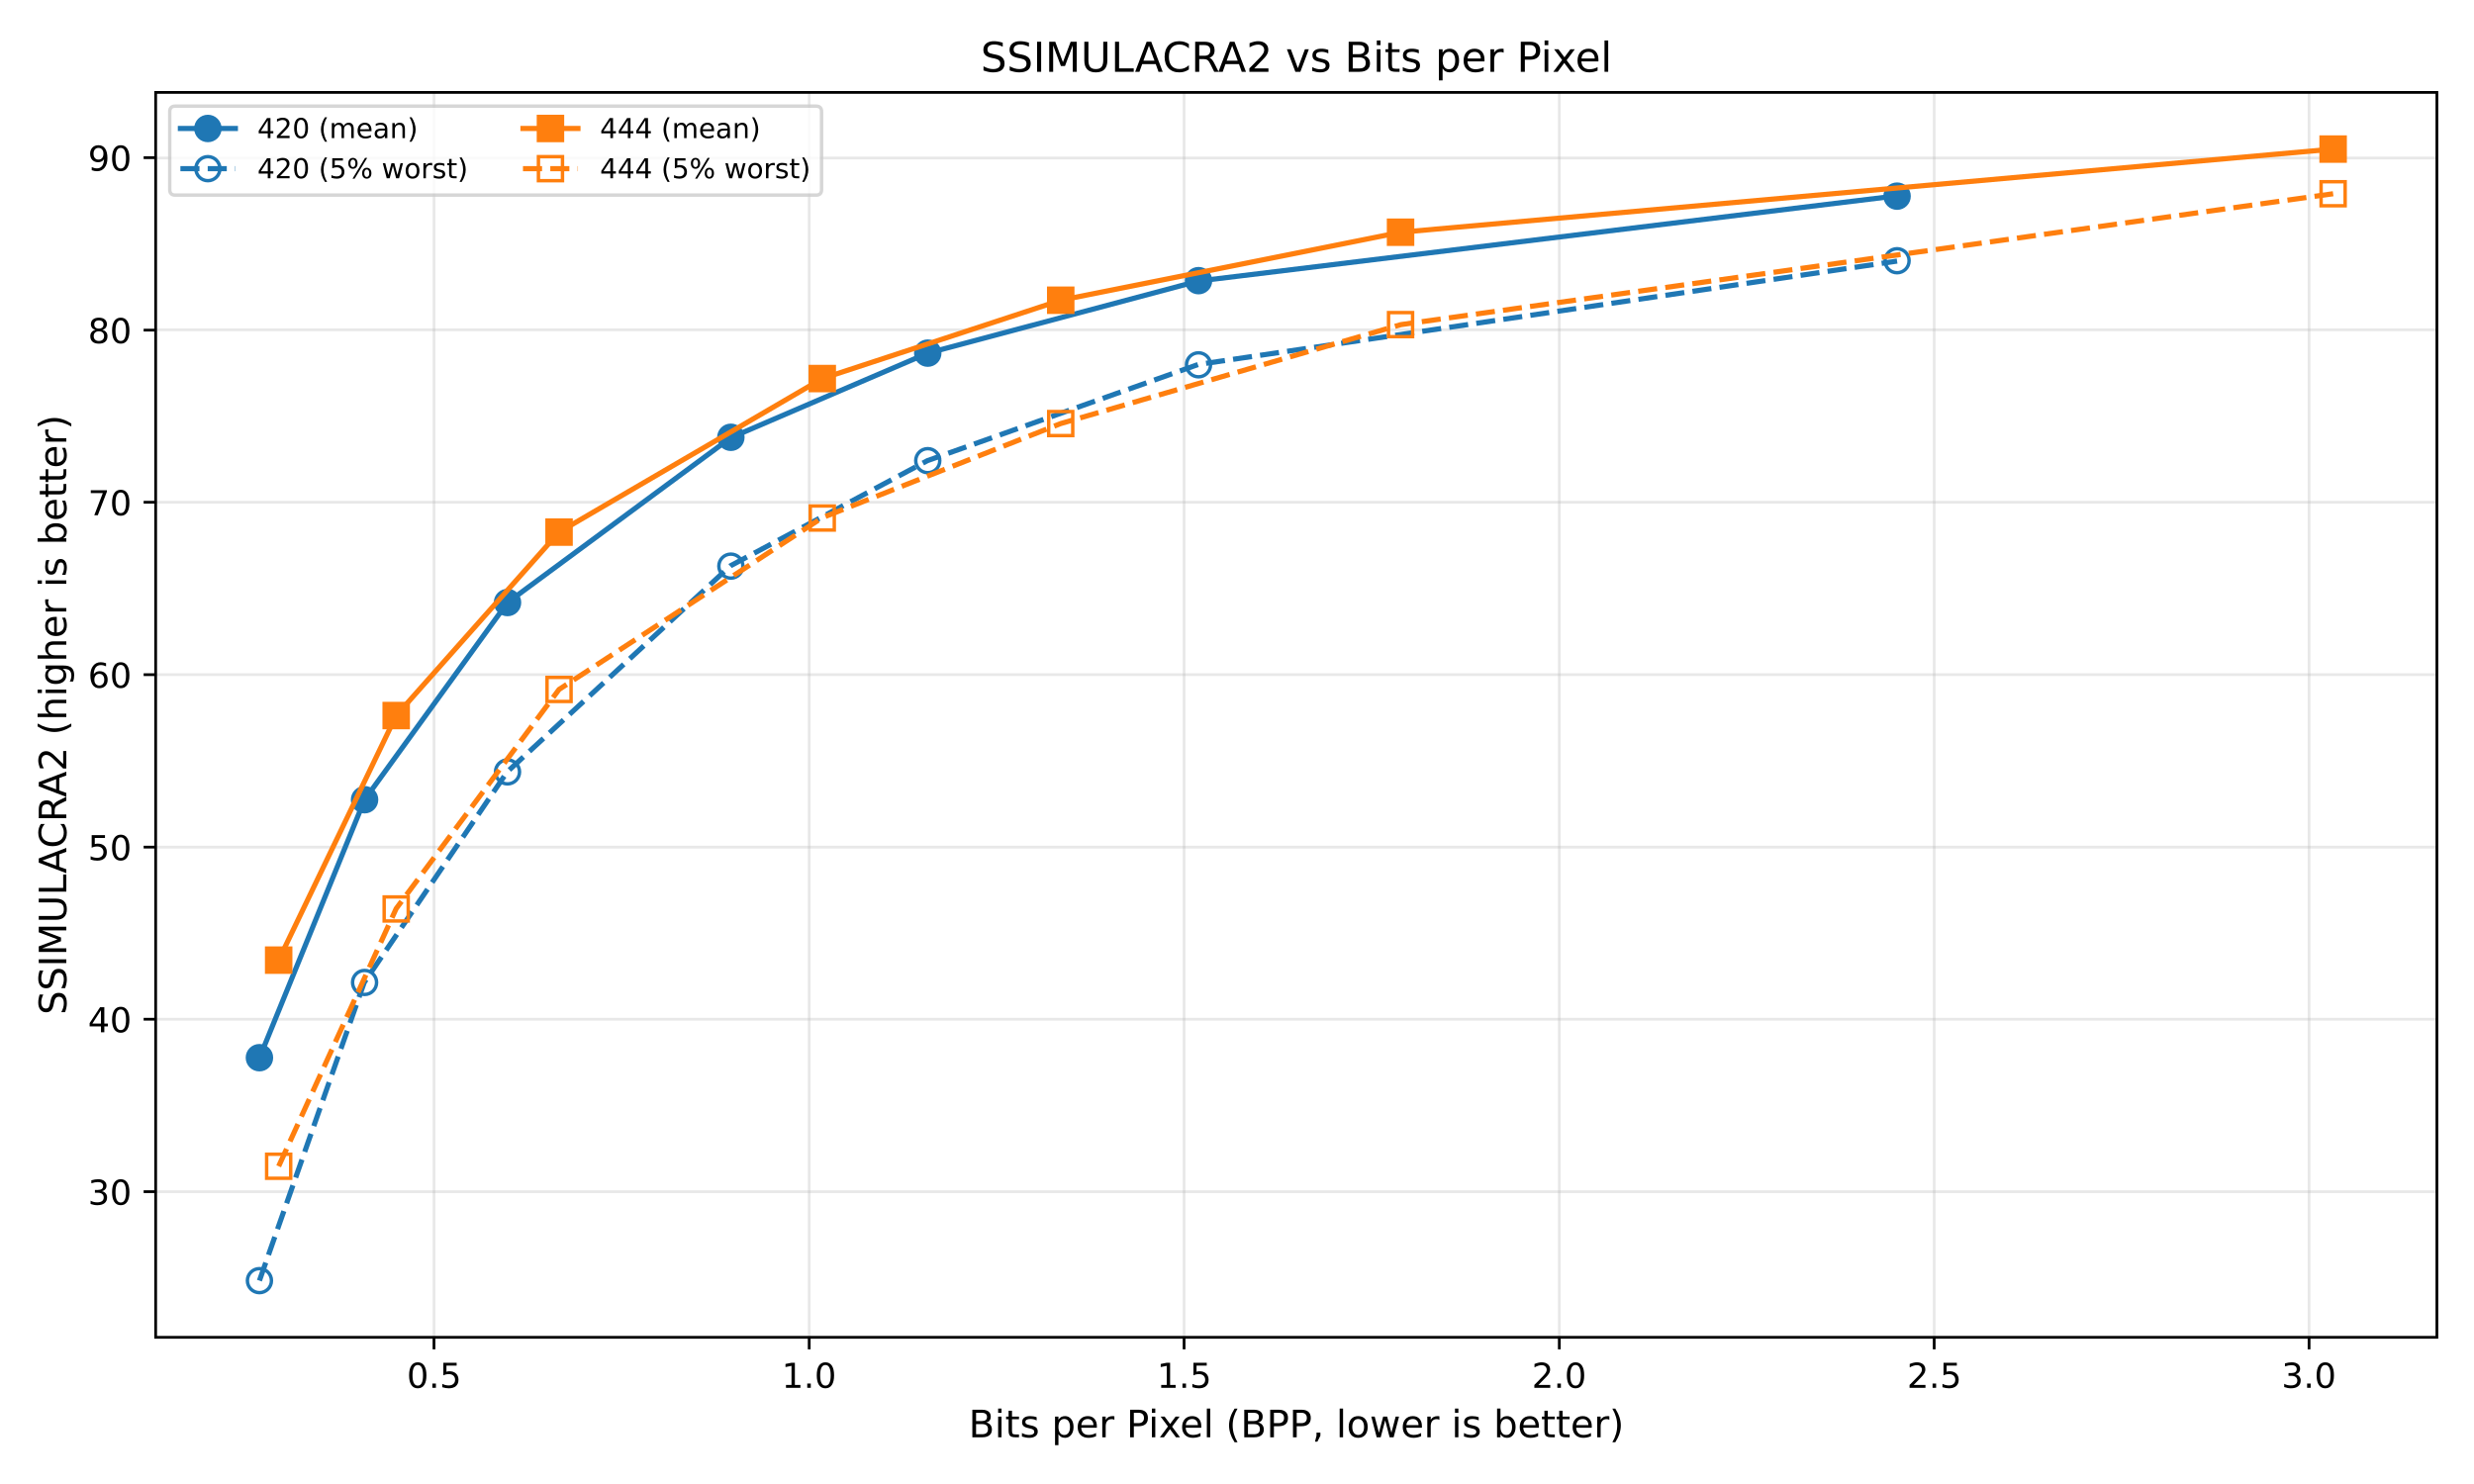
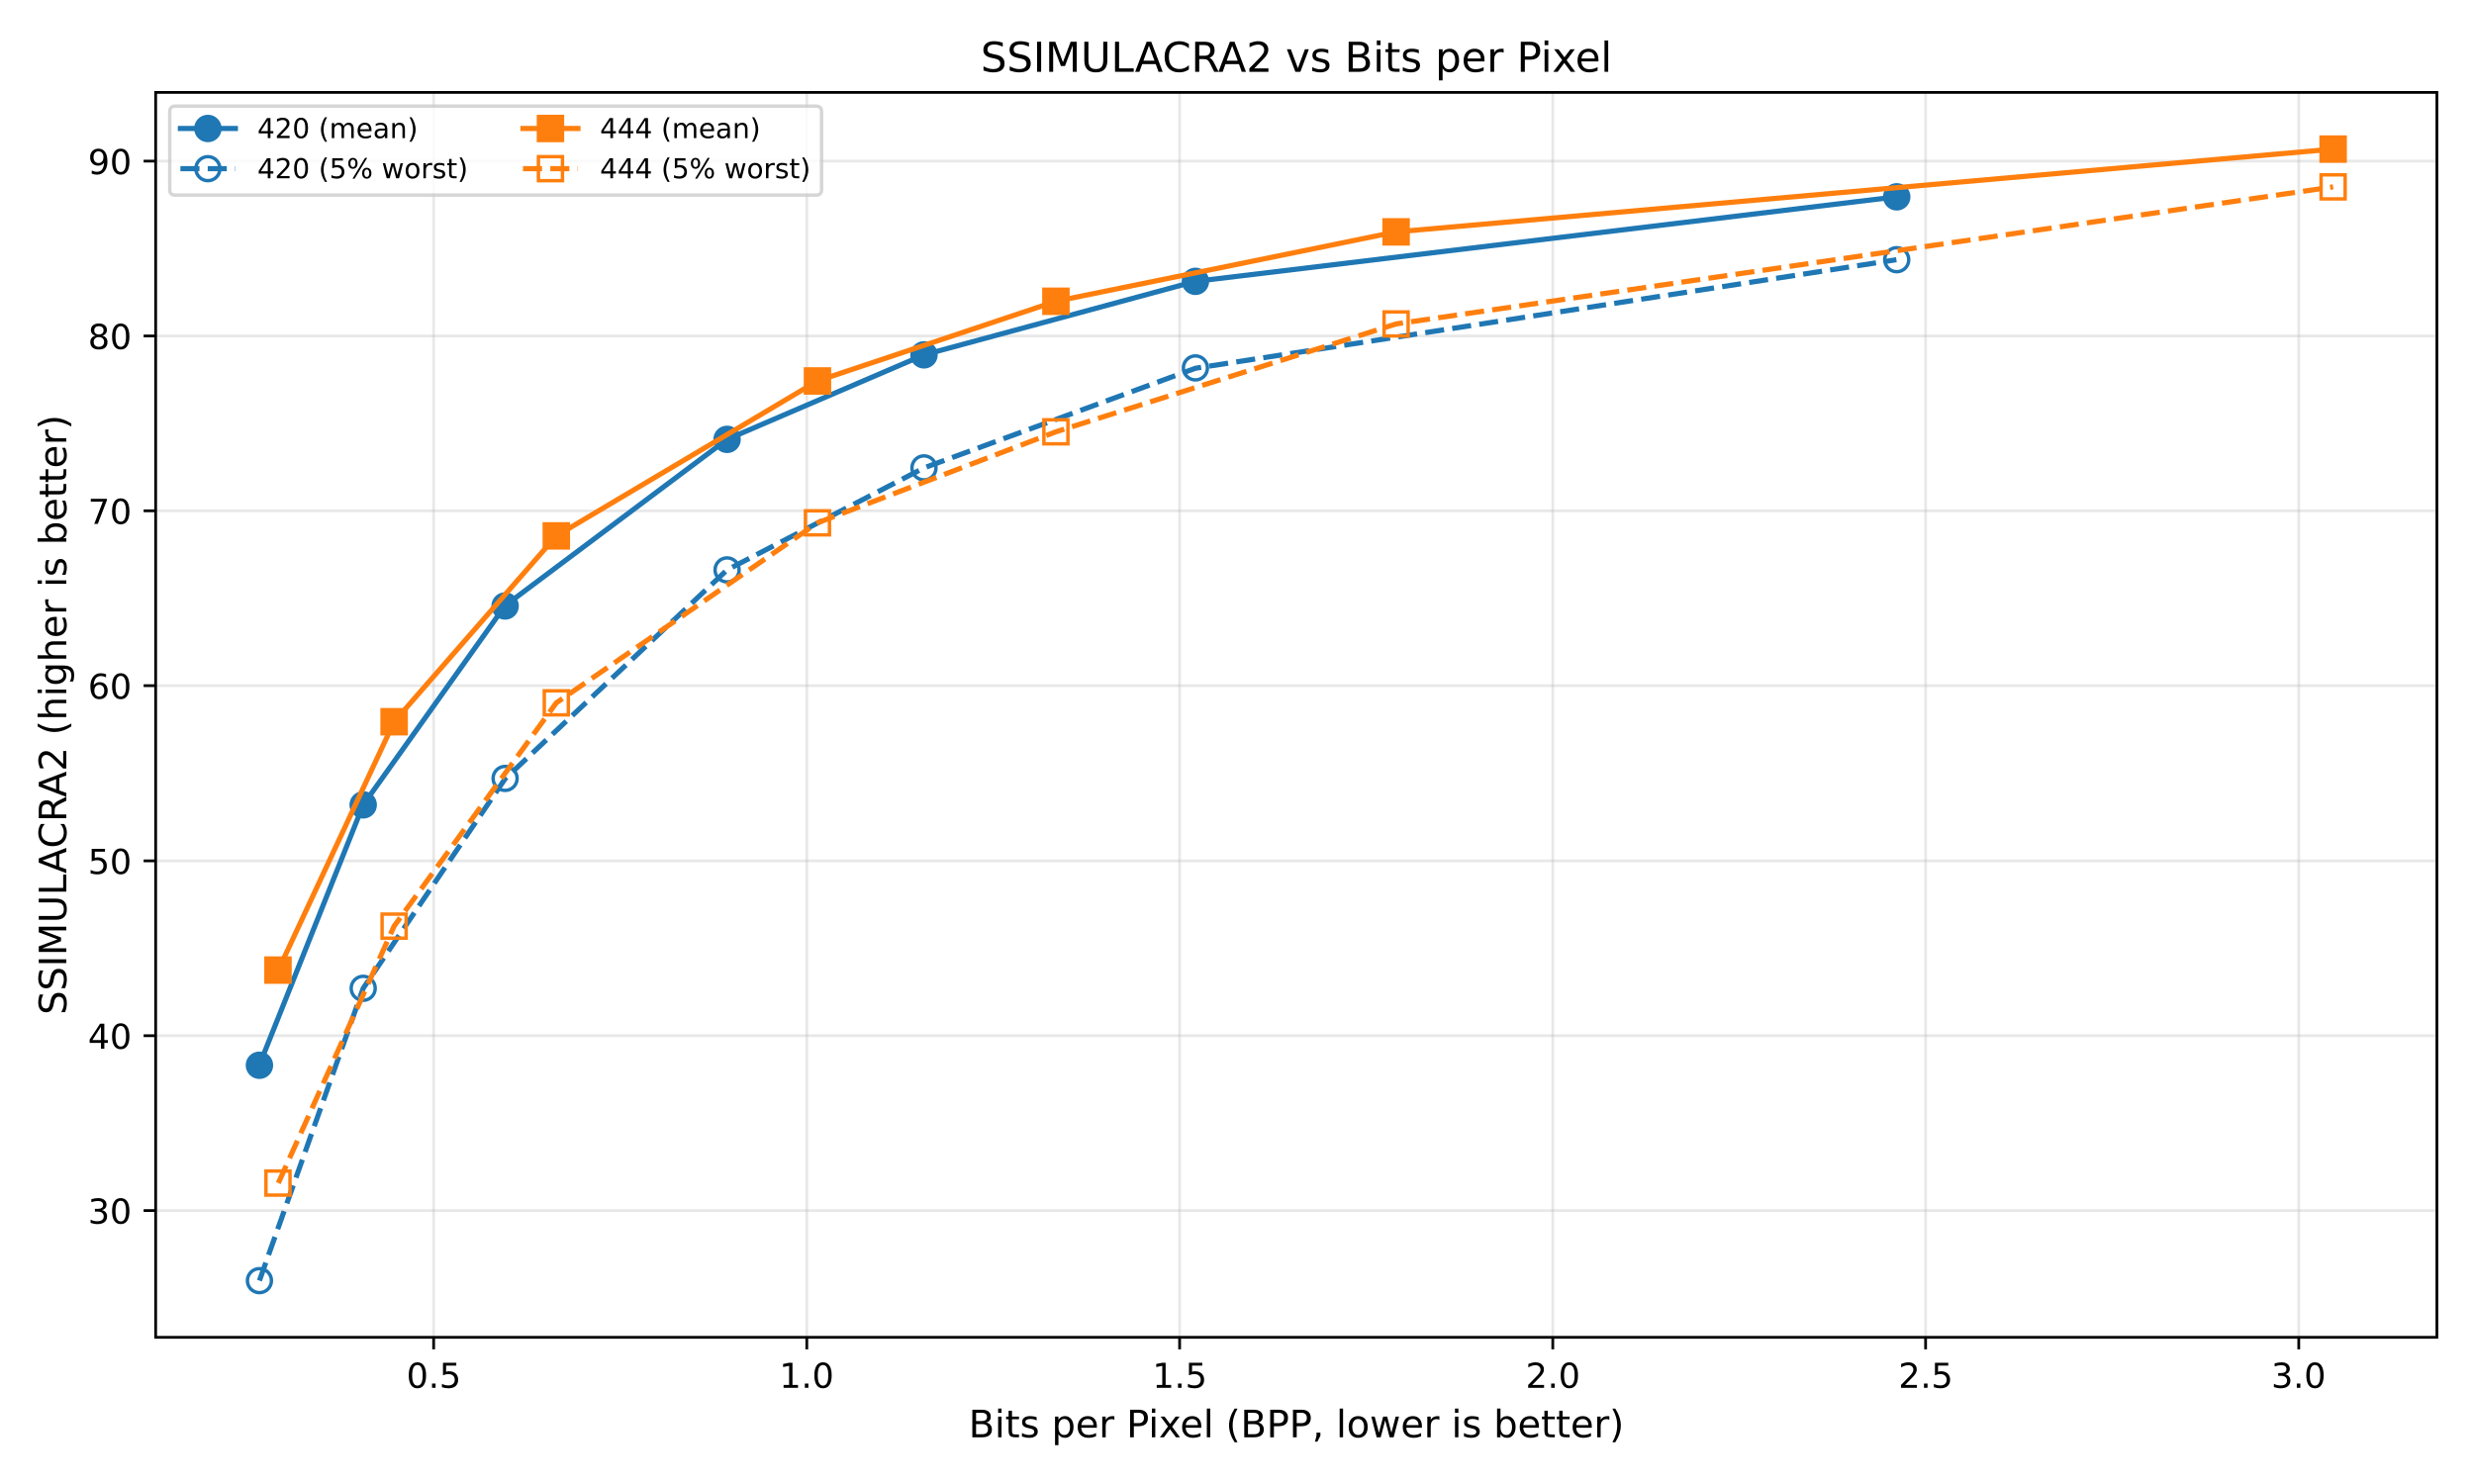
<svg xmlns="http://www.w3.org/2000/svg" xmlns:xlink="http://www.w3.org/1999/xlink" width="960" height="576" viewBox="0 0 720 432">
  <path d="M0 432h720V0H0z" style="fill:#fff" />
  <path d="M45.3 389.3h663.9V27h-664z" style="fill:#fff" />
-   <path d="M126.3 389.3V27" clip-path="url(#a)" style="fill:none;stroke:#b0b0b0;stroke-opacity:.3;stroke-width:.8;stroke-linecap:square" />
+   <path d="M126.2 389.3V27" clip-path="url(#a)" style="fill:none;stroke:#b0b0b0;stroke-opacity:.3;stroke-width:.8;stroke-linecap:square" />
  <defs>
    <path id="b" d="M0 0v3.5" style="stroke:#000;stroke-width:.8" />
  </defs>
-   <use xlink:href="#b" x="126.3" y="389.3" style="stroke:#000;stroke-width:.8" />
-   <g transform="matrix(.1 0 0 -.1 118.4 404)">
+   <use xlink:href="#b" x="126.2" y="389.3" style="stroke:#000;stroke-width:.8" />
+   <g transform="matrix(.1 0 0 -.1 118.3 404)">
    <defs>
      <path id="c" d="M2034 4250q-487 0-733-480-245-479-245-1442 0-959 245-1439 246-480 733-480 491 0 736 480 246 480 246 1439 0 963-246 1442-245 480-736 480m0 500q785 0 1199-621 414-620 414-1801 0-1178-414-1799Q2819-91 2034-91q-784 0-1198 620-414 621-414 1799 0 1181 414 1801 414 621 1198 621" transform="scale(.01563)" />
      <path id="d" d="M684 794h660V0H684z" transform="scale(.01563)" />
      <path id="e" d="M691 4666h2478v-532H1269V2991q137 47 274 70 138 23 276 23 781 0 1237-428 457-428 457-1159 0-753-469-1171Q2575-91 1722-91q-294 0-599 50Q819 9 494 109v635q281-153 581-228t634-75q541 0 856 284 316 284 316 772 0 487-316 771-315 285-856 285-253 0-505-56-251-56-513-175z" transform="scale(.01563)" />
    </defs>
    <use xlink:href="#c" />
    <use xlink:href="#d" transform="translate(63.6)" />
    <use xlink:href="#e" transform="translate(95.4)" />
  </g>
-   <path d="M235.5 389.3V27" clip-path="url(#a)" style="fill:none;stroke:#b0b0b0;stroke-opacity:.3;stroke-width:.8;stroke-linecap:square" />
-   <use xlink:href="#b" x="235.5" y="389.3" style="stroke:#000;stroke-width:.8" />
-   <g transform="matrix(.1 0 0 -.1 227.5 404)">
+   <path d="M234.8 389.3V27" clip-path="url(#a)" style="fill:none;stroke:#b0b0b0;stroke-opacity:.3;stroke-width:.8;stroke-linecap:square" />
+   <use xlink:href="#b" x="234.8" y="389.3" style="stroke:#000;stroke-width:.8" />
+   <g transform="matrix(.1 0 0 -.1 226.8 404)">
    <defs>
      <path id="f" d="M794 531h1031v3560L703 3866v575l1116 225h631V531h1031V0H794z" transform="scale(.01563)" />
    </defs>
    <use xlink:href="#f" />
    <use xlink:href="#d" transform="translate(63.6)" />
    <use xlink:href="#c" transform="translate(95.4)" />
  </g>
-   <path d="M344.6 389.3V27" clip-path="url(#a)" style="fill:none;stroke:#b0b0b0;stroke-opacity:.3;stroke-width:.8;stroke-linecap:square" />
-   <use xlink:href="#b" x="344.6" y="389.3" style="stroke:#000;stroke-width:.8" />
-   <g transform="matrix(.1 0 0 -.1 336.7 404)">
+   <path d="M343.3 389.3V27" clip-path="url(#a)" style="fill:none;stroke:#b0b0b0;stroke-opacity:.3;stroke-width:.8;stroke-linecap:square" />
+   <use xlink:href="#b" x="343.3" y="389.3" style="stroke:#000;stroke-width:.8" />
+   <g transform="matrix(.1 0 0 -.1 335.4 404)">
    <use xlink:href="#f" />
    <use xlink:href="#d" transform="translate(63.6)" />
    <use xlink:href="#e" transform="translate(95.4)" />
  </g>
-   <path d="M453.8 389.3V27" clip-path="url(#a)" style="fill:none;stroke:#b0b0b0;stroke-opacity:.3;stroke-width:.8;stroke-linecap:square" />
-   <use xlink:href="#b" x="453.8" y="389.3" style="stroke:#000;stroke-width:.8" />
-   <g transform="matrix(.1 0 0 -.1 445.8 404)">
+   <path d="M451.9 389.3V27" clip-path="url(#a)" style="fill:none;stroke:#b0b0b0;stroke-opacity:.3;stroke-width:.8;stroke-linecap:square" />
+   <use xlink:href="#b" x="451.9" y="389.3" style="stroke:#000;stroke-width:.8" />
+   <g transform="matrix(.1 0 0 -.1 444 404)">
    <defs>
      <path id="g" d="M1228 531h2203V0H469v531q359 372 979 998 621 627 780 809 303 340 423 576 121 236 121 464 0 372-261 606-261 235-680 235-297 0-627-103-329-103-704-313v638q381 153 712 231 332 78 607 78 725 0 1156-363 431-362 431-968 0-288-108-546-107-257-392-607-78-91-497-524-418-433-1181-1211" transform="scale(.01563)" />
    </defs>
    <use xlink:href="#g" />
    <use xlink:href="#d" transform="translate(63.6)" />
    <use xlink:href="#c" transform="translate(95.4)" />
  </g>
-   <path d="M562.9 389.3V27" clip-path="url(#a)" style="fill:none;stroke:#b0b0b0;stroke-opacity:.3;stroke-width:.8;stroke-linecap:square" />
-   <use xlink:href="#b" x="562.9" y="389.3" style="stroke:#000;stroke-width:.8" />
-   <g transform="matrix(.1 0 0 -.1 555 404)">
+   <path d="M560.4 389.3V27" clip-path="url(#a)" style="fill:none;stroke:#b0b0b0;stroke-opacity:.3;stroke-width:.8;stroke-linecap:square" />
+   <use xlink:href="#b" x="560.4" y="389.3" style="stroke:#000;stroke-width:.8" />
+   <g transform="matrix(.1 0 0 -.1 552.5 404)">
    <use xlink:href="#g" />
    <use xlink:href="#d" transform="translate(63.6)" />
    <use xlink:href="#e" transform="translate(95.4)" />
  </g>
-   <path d="M672 389.3V27" clip-path="url(#a)" style="fill:none;stroke:#b0b0b0;stroke-opacity:.3;stroke-width:.8;stroke-linecap:square" />
-   <use xlink:href="#b" x="672" y="389.3" style="stroke:#000;stroke-width:.8" />
-   <g transform="matrix(.1 0 0 -.1 664 404)">
+   <path d="M669 389.3V27" clip-path="url(#a)" style="fill:none;stroke:#b0b0b0;stroke-opacity:.3;stroke-width:.8;stroke-linecap:square" />
+   <use xlink:href="#b" x="669" y="389.3" style="stroke:#000;stroke-width:.8" />
+   <g transform="matrix(.1 0 0 -.1 661 404)">
    <defs>
      <path id="h" d="M2597 2516q453-97 707-404 255-306 255-756 0-690-475-1069Q2609-91 1734-91q-293 0-604 58T488 141v609q262-153 574-231 313-78 654-78 593 0 904 234t311 681q0 413-289 645-289 233-804 233h-544v519h569q465 0 712 186t247 536q0 359-255 551-254 193-729 193-260 0-557-57-297-56-653-174v562q360 100 674 150t592 50q719 0 1137-327 419-326 419-882 0-388-222-655t-631-370" transform="scale(.01563)" />
    </defs>
    <use xlink:href="#h" />
    <use xlink:href="#d" transform="translate(63.6)" />
    <use xlink:href="#c" transform="translate(95.4)" />
  </g>
  <g transform="matrix(.11 0 0 -.11 281.9 418.4)">
    <defs>
      <path id="i" d="M1259 2228V519h1013q509 0 754 211 246 211 246 645 0 438-246 645-245 208-754 208zm0 1919V2741h935q462 0 688 173 227 174 227 530 0 353-227 528-226 175-688 175zm-631 519h1613q722 0 1112-300 391-300 391-853 0-429-200-682t-588-315q466-100 724-418 258-317 258-792 0-625-425-966Q3088 0 2303 0H628z" transform="scale(.01563)" />
      <path id="j" d="M603 3500h575V0H603zm0 1363h575v-729H603z" transform="scale(.01563)" />
      <path id="k" d="M1172 4494v-994h1184v-447H1172V1153q0-428 117-550t477-122h590V0h-590q-666 0-919 248-253 249-253 905v1900H172v447h422v994z" transform="scale(.01563)" />
      <path id="l" d="M2834 3397v-544q-243 125-506 187-262 63-544 63-428 0-642-131t-214-394q0-200 153-314t616-217l197-44q612-131 870-370t258-667q0-488-386-773Q2250-91 1575-91q-281 0-586 55T347 128v594q319-166 628-249 309-82 613-82 406 0 624 139 219 139 219 392 0 234-158 359-157 125-692 241l-200 47q-534 112-772 345-237 233-237 639 0 494 350 762 350 269 994 269 318 0 599-47 282-46 519-140" transform="scale(.01563)" />
      <path id="m" d="M1159 525v-1856H581v4831h578v-531q182 312 458 463 277 152 661 152 638 0 1036-506 399-506 399-1331T3314 415Q2916-91 2278-91q-384 0-661 152-276 152-458 464m1957 1222q0 634-261 995t-717 361q-457 0-718-361t-261-995 261-995 718-361q456 0 717 361t261 995" transform="scale(.01563)" />
      <path id="n" d="M3597 1894v-281H953q38-594 358-905t892-311q331 0 642 81t618 244V178Q3153 47 2828-22t-659-69q-838 0-1327 487-489 488-489 1320 0 859 464 1363 464 505 1252 505 706 0 1117-455 411-454 411-1235m-575 169q-6 471-264 752-258 282-683 282-481 0-770-272t-333-766z" transform="scale(.01563)" />
      <path id="o" d="M2631 2963q-97 56-211 82-114 27-251 27-488 0-749-317t-261-911V0H581v3500h578v-544q182 319 472 473 291 155 707 155 59 0 131-8 72-7 159-23z" transform="scale(.01563)" />
      <path id="p" d="M1259 4147V2394h794q441 0 681 228 241 228 241 650 0 419-241 647-240 228-681 228zm-631 519h1425q785 0 1186-355 402-355 402-1039 0-691-402-1044-401-353-1186-353h-794V0H628z" transform="scale(.01563)" />
      <path id="q" d="M3513 3500 2247 1797 3578 0h-678L1881 1375 863 0H184l1360 1831L300 3500h678l928-1247 928 1247z" transform="scale(.01563)" />
      <path id="r" d="M603 4863h575V0H603z" transform="scale(.01563)" />
      <path id="s" d="M1984 4856q-418-718-622-1422-203-703-203-1425 0-721 205-1429t620-1424h-500Q1016-109 783 600T550 2009q0 697 231 1403 232 707 703 1444z" transform="scale(.01563)" />
      <path id="t" d="M750 794h659V256L897-744H494L750 256z" transform="scale(.01563)" />
      <path id="u" d="M1959 3097q-462 0-731-361t-269-989 267-989q268-361 733-361 460 0 728 362 269 363 269 988 0 622-269 986-268 364-728 364m0 487q750 0 1178-488 429-487 429-1349 0-859-429-1349Q2709-91 1959-91q-753 0-1180 489-426 490-426 1349 0 862 426 1349 427 488 1180 488" transform="scale(.01563)" />
      <path id="v" d="M269 3500h575l719-2731 715 2731h678l719-2731 716 2731h575L4050 0h-678l-753 2869L1863 0h-679z" transform="scale(.01563)" />
      <path id="w" d="M3116 1747q0 634-261 995t-717 361q-457 0-718-361t-261-995 261-995 718-361q456 0 717 361t261 995M1159 2969q182 312 458 463 277 152 661 152 638 0 1036-506 399-506 399-1331T3314 415Q2916-91 2278-91q-384 0-661 152-276 152-458 464V0H581v4863h578z" transform="scale(.01563)" />
      <path id="x" d="M513 4856h500q468-737 701-1444 233-706 233-1403 0-700-233-1409T1013-844H513q415 716 620 1424t205 1429q0 722-205 1425-205 704-620 1422" transform="scale(.01563)" />
    </defs>
    <use xlink:href="#i" />
    <use xlink:href="#j" transform="translate(68.6)" />
    <use xlink:href="#k" transform="translate(96.4)" />
    <use xlink:href="#l" transform="translate(135.6)" />
    <use xlink:href="#m" transform="translate(219.5)" />
    <use xlink:href="#n" transform="translate(283)" />
    <use xlink:href="#o" transform="translate(344.5)" />
    <use xlink:href="#p" transform="translate(417.4)" />
    <use xlink:href="#j" transform="translate(475.4)" />
    <use xlink:href="#q" transform="translate(503.2)" />
    <use xlink:href="#n" transform="translate(559.3)" />
    <use xlink:href="#r" transform="translate(620.8)" />
    <use xlink:href="#s" transform="translate(680.4)" />
    <use xlink:href="#i" transform="translate(719.4)" />
    <use xlink:href="#p" transform="translate(788)" />
    <use xlink:href="#p" transform="translate(848.3)" />
    <use xlink:href="#t" transform="translate(908.6)" />
    <use xlink:href="#r" transform="translate(972.2)" />
    <use xlink:href="#u" transform="translate(1000)" />
    <use xlink:href="#v" transform="translate(1061.1)" />
    <use xlink:href="#n" transform="translate(1143)" />
    <use xlink:href="#o" transform="translate(1204.4)" />
    <use xlink:href="#j" transform="translate(1277.3)" />
    <use xlink:href="#l" transform="translate(1305.1)" />
    <use xlink:href="#w" transform="translate(1389)" />
    <use xlink:href="#n" transform="translate(1452.5)" />
    <use xlink:href="#k" transform="translate(1514)" />
    <use xlink:href="#k" transform="translate(1553.2)" />
    <use xlink:href="#n" transform="translate(1592.4)" />
    <use xlink:href="#o" transform="translate(1654)" />
    <use xlink:href="#x" transform="translate(1695)" />
  </g>
-   <path d="M45.3 346.9h663.9" clip-path="url(#a)" style="fill:none;stroke:#b0b0b0;stroke-opacity:.3;stroke-width:.8;stroke-linecap:square" />
+   <path d="M45.3 352.4h663.9" clip-path="url(#a)" style="fill:none;stroke:#b0b0b0;stroke-opacity:.3;stroke-width:.8;stroke-linecap:square" />
  <defs>
    <path id="y" d="M0 0h-3.5" style="stroke:#000;stroke-width:.8" />
  </defs>
-   <use xlink:href="#y" x="45.3" y="346.9" style="stroke:#000;stroke-width:.8" />
-   <g transform="matrix(.1 0 0 -.1 25.6 350.7)">
+   <use xlink:href="#y" x="45.3" y="352.4" style="stroke:#000;stroke-width:.8" />
+   <g transform="matrix(.1 0 0 -.1 25.6 356.2)">
    <use xlink:href="#h" />
    <use xlink:href="#c" transform="translate(63.6)" />
  </g>
-   <path d="M45.3 296.7h663.9" clip-path="url(#a)" style="fill:none;stroke:#b0b0b0;stroke-opacity:.3;stroke-width:.8;stroke-linecap:square" />
-   <use xlink:href="#y" x="45.3" y="296.7" style="stroke:#000;stroke-width:.8" />
-   <g transform="matrix(.1 0 0 -.1 25.6 300.5)">
+   <path d="M45.3 301.5h663.9" clip-path="url(#a)" style="fill:none;stroke:#b0b0b0;stroke-opacity:.3;stroke-width:.8;stroke-linecap:square" />
+   <use xlink:href="#y" x="45.3" y="301.5" style="stroke:#000;stroke-width:.8" />
+   <g transform="matrix(.1 0 0 -.1 25.6 305.3)">
    <defs>
      <path id="z" d="M2419 4116 825 1625h1594zm-166 550h794V1625h666v-525h-666V0h-628v1100H313v609z" transform="scale(.01563)" />
    </defs>
    <use xlink:href="#z" />
    <use xlink:href="#c" transform="translate(63.6)" />
  </g>
-   <path d="M45.3 246.6h663.9" clip-path="url(#a)" style="fill:none;stroke:#b0b0b0;stroke-opacity:.3;stroke-width:.8;stroke-linecap:square" />
-   <use xlink:href="#y" x="45.3" y="246.6" style="stroke:#000;stroke-width:.8" />
-   <g transform="matrix(.1 0 0 -.1 25.6 250.4)">
+   <path d="M45.3 250.6h663.9" clip-path="url(#a)" style="fill:none;stroke:#b0b0b0;stroke-opacity:.3;stroke-width:.8;stroke-linecap:square" />
+   <use xlink:href="#y" x="45.3" y="250.6" style="stroke:#000;stroke-width:.8" />
+   <g transform="matrix(.1 0 0 -.1 25.6 254.4)">
    <use xlink:href="#e" />
    <use xlink:href="#c" transform="translate(63.6)" />
  </g>
-   <path d="M45.3 196.4h663.9" clip-path="url(#a)" style="fill:none;stroke:#b0b0b0;stroke-opacity:.3;stroke-width:.8;stroke-linecap:square" />
-   <use xlink:href="#y" x="45.3" y="196.4" style="stroke:#000;stroke-width:.8" />
-   <g transform="matrix(.1 0 0 -.1 25.6 200.2)">
+   <path d="M45.3 199.6h663.9" clip-path="url(#a)" style="fill:none;stroke:#b0b0b0;stroke-opacity:.3;stroke-width:.8;stroke-linecap:square" />
+   <use xlink:href="#y" x="45.3" y="199.6" style="stroke:#000;stroke-width:.8" />
+   <g transform="matrix(.1 0 0 -.1 25.6 203.4)">
    <defs>
      <path id="A" d="M2113 2584q-425 0-674-291-248-290-248-796 0-503 248-796 249-292 674-292t673 292q248 293 248 796 0 506-248 796-248 291-673 291m1253 1979v-575q-238 112-480 171-242 60-480 60-625 0-955-422-329-422-376-1275 184 272 462 417 279 145 613 145 703 0 1111-427 408-426 408-1160 0-719-425-1154Q2819-91 2113-91q-810 0-1238 620-428 621-428 1799 0 1106 525 1764t1409 658q238 0 480-47t505-140" transform="scale(.01563)" />
    </defs>
    <use xlink:href="#A" />
    <use xlink:href="#c" transform="translate(63.6)" />
  </g>
-   <path d="M45.3 146.2h663.9" clip-path="url(#a)" style="fill:none;stroke:#b0b0b0;stroke-opacity:.3;stroke-width:.8;stroke-linecap:square" />
-   <use xlink:href="#y" x="45.3" y="146.2" style="stroke:#000;stroke-width:.8" />
-   <g transform="matrix(.1 0 0 -.1 25.6 150)">
+   <path d="M45.3 148.7h663.9" clip-path="url(#a)" style="fill:none;stroke:#b0b0b0;stroke-opacity:.3;stroke-width:.8;stroke-linecap:square" />
+   <use xlink:href="#y" x="45.3" y="148.7" style="stroke:#000;stroke-width:.8" />
+   <g transform="matrix(.1 0 0 -.1 25.6 152.5)">
    <defs>
      <path id="B" d="M525 4666h3000v-269L1831 0h-659l1594 4134H525z" transform="scale(.01563)" />
    </defs>
    <use xlink:href="#B" />
    <use xlink:href="#c" transform="translate(63.6)" />
  </g>
-   <path d="M45.3 96h663.9" clip-path="url(#a)" style="fill:none;stroke:#b0b0b0;stroke-opacity:.3;stroke-width:.8;stroke-linecap:square" />
-   <use xlink:href="#y" x="45.3" y="96.1" style="stroke:#000;stroke-width:.8" />
-   <g transform="matrix(.1 0 0 -.1 25.6 99.9)">
+   <path d="M45.3 97.8h663.9" clip-path="url(#a)" style="fill:none;stroke:#b0b0b0;stroke-opacity:.3;stroke-width:.8;stroke-linecap:square" />
+   <use xlink:href="#y" x="45.3" y="97.8" style="stroke:#000;stroke-width:.8" />
+   <g transform="matrix(.1 0 0 -.1 25.6 101.6)">
    <defs>
      <path id="C" d="M2034 2216q-450 0-708-241-257-241-257-662 0-422 257-663 258-241 708-241t709 242q260 243 260 662 0 421-258 662-257 241-711 241m-631 268q-406 100-633 378-226 279-226 679 0 559 398 884 399 325 1092 325 697 0 1094-325t397-884q0-400-227-679-226-278-629-378 456-106 710-416 255-309 255-755 0-679-414-1042Q2806-91 2034-91q-771 0-1186 362-414 363-414 1042 0 446 256 755 257 310 713 416m-231 997q0-362 226-565 227-203 636-203 407 0 636 203 230 203 230 565 0 363-230 566-229 203-636 203-409 0-636-203-226-203-226-566" transform="scale(.01563)" />
    </defs>
    <use xlink:href="#C" />
    <use xlink:href="#c" transform="translate(63.6)" />
  </g>
-   <path d="M45.3 46h663.9" clip-path="url(#a)" style="fill:none;stroke:#b0b0b0;stroke-opacity:.3;stroke-width:.8;stroke-linecap:square" />
-   <use xlink:href="#y" x="45.3" y="45.9" style="stroke:#000;stroke-width:.8" />
-   <g transform="matrix(.1 0 0 -.1 25.6 49.7)">
+   <path d="M45.3 46.9h663.9" clip-path="url(#a)" style="fill:none;stroke:#b0b0b0;stroke-opacity:.3;stroke-width:.8;stroke-linecap:square" />
+   <use xlink:href="#y" x="45.3" y="46.9" style="stroke:#000;stroke-width:.8" />
+   <g transform="matrix(.1 0 0 -.1 25.6 50.7)">
    <defs>
      <path id="D" d="M703 97v575q238-113 481-172 244-59 479-59 625 0 954 420 330 420 377 1277-181-269-460-413-278-144-615-144-700 0-1108 423-408 424-408 1159 0 718 425 1152 425 435 1131 435 810 0 1236-621 427-620 427-1801 0-1103-524-1761Q2575-91 1691-91q-238 0-482 47Q966 3 703 97m1256 1978q425 0 673 290 249 291 249 798 0 503-249 795-248 292-673 292t-673-292-248-795q0-507 248-798 248-290 673-290" transform="scale(.01563)" />
    </defs>
    <use xlink:href="#D" />
    <use xlink:href="#c" transform="translate(63.6)" />
  </g>
  <g transform="matrix(0 -.11 -.11 0 19.3 295.4)">
    <defs>
      <path id="E" d="M3425 4513v-616q-359 172-678 256-319 85-616 85-515 0-795-200t-280-569q0-310 186-468 186-157 705-254l381-78q706-135 1042-474t336-907q0-679-455-1029Q2797-91 1919-91q-331 0-705 75-373 75-773 222v650q384-215 753-325 369-109 725-109 540 0 834 212 294 213 294 607 0 343-211 537t-692 291l-385 75q-706 140-1022 440-315 300-315 835 0 619 436 975t1201 356q329 0 669-60 341-59 697-177" transform="scale(.01563)" />
      <path id="F" d="M628 4666h631V0H628z" transform="scale(.01563)" />
      <path id="G" d="M628 4666h941l1190-3175 1197 3175h941V0h-616v4097L3078 897h-634L1241 4097V0H628z" transform="scale(.01563)" />
      <path id="H" d="M556 4666h635V1831q0-750 271-1080 272-329 882-329 606 0 878 329 272 330 272 1080v2835h634V1753q0-912-452-1378Q3225-91 2344-91q-885 0-1337 466-451 466-451 1378z" transform="scale(.01563)" />
      <path id="I" d="M628 4666h631V531h2272V0H628z" transform="scale(.01563)" />
      <path id="J" d="m2188 4044-857-2322h1716zm-357 622h716L4325 0h-656l-425 1197H1141L716 0H50z" transform="scale(.01563)" />
      <path id="K" d="M4122 4306v-665q-319 297-680 443-361 147-767 147-800 0-1225-489t-425-1414q0-922 425-1411t1225-489q406 0 767 147t680 444V359q-331-225-702-338-370-112-782-112-1060 0-1670 648-609 649-609 1771 0 1125 609 1773 610 649 1670 649 418 0 788-111 371-111 696-333" transform="scale(.01563)" />
      <path id="L" d="M2841 2188q203-69 395-294t386-619L4263 0h-679l-596 1197q-232 469-449 622t-592 153h-688V0H628v4666h1425q800 0 1194-335 394-334 394-1009 0-441-205-732-205-290-595-402M1259 4147V2491h794q456 0 689 211t233 620-233 617-689 208z" transform="scale(.01563)" />
      <path id="M" d="M3513 2113V0h-575v2094q0 497-194 743-194 247-581 247-466 0-735-297-269-296-269-809V0H581v4863h578V2956q207 316 486 472 280 156 646 156 603 0 912-373 310-373 310-1098" transform="scale(.01563)" />
      <path id="N" d="M2906 1791q0 625-258 968-257 344-723 344-462 0-720-344-258-343-258-968 0-622 258-966t720-344q466 0 723 344 258 344 258 966m575-1357q0-893-397-1329-396-436-1215-436-303 0-572 45t-522 139v559q253-137 500-202 247-66 503-66 566 0 847 295t281 892v285q-178-310-456-463T1784 0Q1141 0 747 490 353 981 353 1791q0 812 394 1302 394 491 1037 491 388 0 666-153t456-462v531h575z" transform="scale(.01563)" />
    </defs>
    <use xlink:href="#E" />
    <use xlink:href="#E" transform="translate(63.5)" />
    <use xlink:href="#F" transform="translate(127)" />
    <use xlink:href="#G" transform="translate(156.4)" />
    <use xlink:href="#H" transform="translate(242.7)" />
    <use xlink:href="#I" transform="translate(316)" />
    <use xlink:href="#J" transform="translate(373.9)" />
    <use xlink:href="#K" transform="translate(440.5)" />
    <use xlink:href="#L" transform="translate(510.4)" />
    <use xlink:href="#J" transform="translate(575.8)" />
    <use xlink:href="#g" transform="translate(644.3)" />
    <use xlink:href="#s" transform="translate(739.7)" />
    <use xlink:href="#M" transform="translate(778.7)" />
    <use xlink:href="#j" transform="translate(842)" />
    <use xlink:href="#N" transform="translate(869.8)" />
    <use xlink:href="#M" transform="translate(933.3)" />
    <use xlink:href="#n" transform="translate(996.7)" />
    <use xlink:href="#o" transform="translate(1058.2)" />
    <use xlink:href="#j" transform="translate(1131.1)" />
    <use xlink:href="#l" transform="translate(1158.9)" />
    <use xlink:href="#w" transform="translate(1242.8)" />
    <use xlink:href="#n" transform="translate(1306.3)" />
    <use xlink:href="#k" transform="translate(1367.8)" />
    <use xlink:href="#k" transform="translate(1407)" />
    <use xlink:href="#n" transform="translate(1446.2)" />
    <use xlink:href="#o" transform="translate(1507.7)" />
    <use xlink:href="#x" transform="translate(1548.8)" />
  </g>
-   <path d="m75.5 308 30.6-75.2 41.6-57.4 65-48 57.3-24.6 78.8-21L552.1 57" clip-path="url(#a)" style="fill:none;stroke:#1f77b4;stroke-width:1.5;stroke-linecap:square" />
+   <path d="m75.5 310 30.2-75.7 41.3-58 64.6-48.4 57.3-24.6 79-21.4 204-24.6" clip-path="url(#a)" style="fill:none;stroke:#1f77b4;stroke-width:1.5;stroke-linecap:square" />
  <defs>
    <path id="O" d="M0 3.5a3.5 3.5 0 1 0 0-7 3.5 3.5 0 0 0 0 7z" style="stroke:#1f77b4" />
  </defs>
  <g clip-path="url(#a)">
-     <use xlink:href="#O" x="75.5" y="307.9" style="fill:#1f77b4;stroke:#1f77b4" />
-     <use xlink:href="#O" x="106.1" y="232.8" style="fill:#1f77b4;stroke:#1f77b4" />
-     <use xlink:href="#O" x="147.7" y="175.4" style="fill:#1f77b4;stroke:#1f77b4" />
-     <use xlink:href="#O" x="212.7" y="127.3" style="fill:#1f77b4;stroke:#1f77b4" />
-     <use xlink:href="#O" x="270" y="102.8" style="fill:#1f77b4;stroke:#1f77b4" />
-     <use xlink:href="#O" x="348.8" y="81.7" style="fill:#1f77b4;stroke:#1f77b4" />
-     <use xlink:href="#O" x="552.1" y="57.1" style="fill:#1f77b4;stroke:#1f77b4" />
-   </g>
-   <path d="M75.5 372.8 106 286l41.6-61.3 65-60 57.3-30.6 78.8-28L552.1 76" clip-path="url(#a)" style="fill:none;stroke-dasharray:5.55,2.4;stroke-dashoffset:0;stroke:#1f77b4;stroke-width:1.5" />
+     <use xlink:href="#O" x="75.5" y="310.1" style="fill:#1f77b4;stroke:#1f77b4" />
+     <use xlink:href="#O" x="105.7" y="234.3" style="fill:#1f77b4;stroke:#1f77b4" />
+     <use xlink:href="#O" x="147" y="176.4" style="fill:#1f77b4;stroke:#1f77b4" />
+     <use xlink:href="#O" x="211.6" y="127.9" style="fill:#1f77b4;stroke:#1f77b4" />
+     <use xlink:href="#O" x="268.9" y="103.3" style="fill:#1f77b4;stroke:#1f77b4" />
+     <use xlink:href="#O" x="347.9" y="81.9" style="fill:#1f77b4;stroke:#1f77b4" />
+     <use xlink:href="#O" x="552" y="57.3" style="fill:#1f77b4;stroke:#1f77b4" />
+   </g>
+   <path d="m75.5 372.8 30.2-85.1 41.3-61 64.6-60.8 57.3-29.7 79-29 204-31.6" clip-path="url(#a)" style="fill:none;stroke-dasharray:5.55,2.4;stroke-dashoffset:0;stroke:#1f77b4;stroke-width:1.5" />
  <defs>
    <path id="P" d="M0 3.5a3.5 3.5 0 1 0 0-7 3.5 3.5 0 0 0 0 7z" style="stroke:#1f77b4" />
  </defs>
  <g clip-path="url(#a)">
    <use xlink:href="#P" x="75.5" y="372.8" style="fill-opacity:0;stroke:#1f77b4" />
-     <use xlink:href="#P" x="106.1" y="286" style="fill-opacity:0;stroke:#1f77b4" />
-     <use xlink:href="#P" x="147.7" y="224.7" style="fill-opacity:0;stroke:#1f77b4" />
-     <use xlink:href="#P" x="212.7" y="164.8" style="fill-opacity:0;stroke:#1f77b4" />
-     <use xlink:href="#P" x="270" y="134.1" style="fill-opacity:0;stroke:#1f77b4" />
-     <use xlink:href="#P" x="348.8" y="106.2" style="fill-opacity:0;stroke:#1f77b4" />
-     <use xlink:href="#P" x="552.1" y="75.9" style="fill-opacity:0;stroke:#1f77b4" />
-   </g>
-   <path d="m81.1 279.5 34.2-71.2 47.4-53.4 76.6-44.7 69.4-22.8 99-19.8L679 43.4" clip-path="url(#a)" style="fill:none;stroke:#ff7f0e;stroke-width:1.5;stroke-linecap:square" />
+     <use xlink:href="#P" x="105.7" y="287.7" style="fill-opacity:0;stroke:#1f77b4" />
+     <use xlink:href="#P" x="147" y="226.6" style="fill-opacity:0;stroke:#1f77b4" />
+     <use xlink:href="#P" x="211.6" y="165.9" style="fill-opacity:0;stroke:#1f77b4" />
+     <use xlink:href="#P" x="268.9" y="136.2" style="fill-opacity:0;stroke:#1f77b4" />
+     <use xlink:href="#P" x="347.9" y="107.1" style="fill-opacity:0;stroke:#1f77b4" />
+     <use xlink:href="#P" x="552" y="75.6" style="fill-opacity:0;stroke:#1f77b4" />
+   </g>
+   <path d="m81 282.4 33.7-72.3 47.2-54.1 76-45.1 69.4-23.2 99-20.2L679 43.4" clip-path="url(#a)" style="fill:none;stroke:#ff7f0e;stroke-width:1.5;stroke-linecap:square" />
  <defs>
    <path id="Q" d="M-3.5 3.5h7v-7h-7z" style="stroke:#ff7f0e;stroke-linejoin:miter" />
  </defs>
  <g clip-path="url(#a)">
-     <use xlink:href="#Q" x="81.1" y="279.5" style="fill:#ff7f0e;stroke:#ff7f0e;stroke-linejoin:miter" />
-     <use xlink:href="#Q" x="115.3" y="208.3" style="fill:#ff7f0e;stroke:#ff7f0e;stroke-linejoin:miter" />
-     <use xlink:href="#Q" x="162.7" y="154.9" style="fill:#ff7f0e;stroke:#ff7f0e;stroke-linejoin:miter" />
-     <use xlink:href="#Q" x="239.3" y="110.2" style="fill:#ff7f0e;stroke:#ff7f0e;stroke-linejoin:miter" />
-     <use xlink:href="#Q" x="308.7" y="87.4" style="fill:#ff7f0e;stroke:#ff7f0e;stroke-linejoin:miter" />
-     <use xlink:href="#Q" x="407.6" y="67.6" style="fill:#ff7f0e;stroke:#ff7f0e;stroke-linejoin:miter" />
+     <use xlink:href="#Q" x="80.9" y="282.4" style="fill:#ff7f0e;stroke:#ff7f0e;stroke-linejoin:miter" />
+     <use xlink:href="#Q" x="114.7" y="210.1" style="fill:#ff7f0e;stroke:#ff7f0e;stroke-linejoin:miter" />
+     <use xlink:href="#Q" x="161.9" y="156" style="fill:#ff7f0e;stroke:#ff7f0e;stroke-linejoin:miter" />
+     <use xlink:href="#Q" x="237.9" y="110.9" style="fill:#ff7f0e;stroke:#ff7f0e;stroke-linejoin:miter" />
+     <use xlink:href="#Q" x="307.3" y="87.7" style="fill:#ff7f0e;stroke:#ff7f0e;stroke-linejoin:miter" />
+     <use xlink:href="#Q" x="406.3" y="67.5" style="fill:#ff7f0e;stroke:#ff7f0e;stroke-linejoin:miter" />
    <use xlink:href="#Q" x="679" y="43.4" style="fill:#ff7f0e;stroke:#ff7f0e;stroke-linejoin:miter" />
  </g>
-   <path d="m81.1 339.5 34.2-75 47.4-63.8 76.6-50 69.4-27.4 99-28.8L679 56.4" clip-path="url(#a)" style="fill:none;stroke-dasharray:5.55,2.4;stroke-dashoffset:0;stroke:#ff7f0e;stroke-width:1.5" />
+   <path d="m81 344.4 33.7-74.8 47.2-65 76-52.4 69.4-26.5 99-31.4L679 54.4" clip-path="url(#a)" style="fill:none;stroke-dasharray:5.55,2.4;stroke-dashoffset:0;stroke:#ff7f0e;stroke-width:1.5" />
  <defs>
    <path id="R" d="M-3.5 3.5h7v-7h-7z" style="stroke:#ff7f0e;stroke-linejoin:miter" />
  </defs>
  <g clip-path="url(#a)">
-     <use xlink:href="#R" x="81.1" y="339.5" style="fill-opacity:0;stroke:#ff7f0e;stroke-linejoin:miter" />
-     <use xlink:href="#R" x="115.3" y="264.6" style="fill-opacity:0;stroke:#ff7f0e;stroke-linejoin:miter" />
-     <use xlink:href="#R" x="162.7" y="200.7" style="fill-opacity:0;stroke:#ff7f0e;stroke-linejoin:miter" />
-     <use xlink:href="#R" x="239.3" y="150.8" style="fill-opacity:0;stroke:#ff7f0e;stroke-linejoin:miter" />
-     <use xlink:href="#R" x="308.7" y="123.3" style="fill-opacity:0;stroke:#ff7f0e;stroke-linejoin:miter" />
-     <use xlink:href="#R" x="407.6" y="94.5" style="fill-opacity:0;stroke:#ff7f0e;stroke-linejoin:miter" />
-     <use xlink:href="#R" x="679" y="56.4" style="fill-opacity:0;stroke:#ff7f0e;stroke-linejoin:miter" />
+     <use xlink:href="#R" x="80.9" y="344.4" style="fill-opacity:0;stroke:#ff7f0e;stroke-linejoin:miter" />
+     <use xlink:href="#R" x="114.7" y="269.6" style="fill-opacity:0;stroke:#ff7f0e;stroke-linejoin:miter" />
+     <use xlink:href="#R" x="161.9" y="204.6" style="fill-opacity:0;stroke:#ff7f0e;stroke-linejoin:miter" />
+     <use xlink:href="#R" x="237.9" y="152.2" style="fill-opacity:0;stroke:#ff7f0e;stroke-linejoin:miter" />
+     <use xlink:href="#R" x="307.3" y="125.7" style="fill-opacity:0;stroke:#ff7f0e;stroke-linejoin:miter" />
+     <use xlink:href="#R" x="406.3" y="94.3" style="fill-opacity:0;stroke:#ff7f0e;stroke-linejoin:miter" />
+     <use xlink:href="#R" x="679" y="54.4" style="fill-opacity:0;stroke:#ff7f0e;stroke-linejoin:miter" />
  </g>
  <path d="M45.3 389.3V27m663.9 362.3V27M45.3 389.3h663.9M45.3 26.9h663.9" style="fill:none;stroke:#000;stroke-width:.8;stroke-linejoin:miter;stroke-linecap:square" />
  <g transform="matrix(.12 0 0 -.12 285.4 20.9)">
    <defs>
      <path id="S" d="M191 3500h609L1894 563l1094 2937h609L2284 0h-781z" transform="scale(.01563)" />
    </defs>
    <use xlink:href="#E" />
    <use xlink:href="#E" transform="translate(63.5)" />
    <use xlink:href="#F" transform="translate(127)" />
    <use xlink:href="#G" transform="translate(156.4)" />
    <use xlink:href="#H" transform="translate(242.7)" />
    <use xlink:href="#I" transform="translate(316)" />
    <use xlink:href="#J" transform="translate(373.9)" />
    <use xlink:href="#K" transform="translate(440.5)" />
    <use xlink:href="#L" transform="translate(510.4)" />
    <use xlink:href="#J" transform="translate(575.8)" />
    <use xlink:href="#g" transform="translate(644.3)" />
    <use xlink:href="#S" transform="translate(739.7)" />
    <use xlink:href="#l" transform="translate(798.8)" />
    <use xlink:href="#i" transform="translate(882.7)" />
    <use xlink:href="#j" transform="translate(951.3)" />
    <use xlink:href="#k" transform="translate(979.1)" />
    <use xlink:href="#l" transform="translate(1018.3)" />
    <use xlink:href="#m" transform="translate(1102.2)" />
    <use xlink:href="#n" transform="translate(1165.7)" />
    <use xlink:href="#o" transform="translate(1227.2)" />
    <use xlink:href="#p" transform="translate(1300.1)" />
    <use xlink:href="#j" transform="translate(1358.2)" />
    <use xlink:href="#q" transform="translate(1386)" />
    <use xlink:href="#n" transform="translate(1442)" />
    <use xlink:href="#r" transform="translate(1503.5)" />
  </g>
  <path d="M50.9 56.8h186.6q1.6 0 1.6-1.6V32.5q0-1.6-1.6-1.6H51q-1.6 0-1.6 1.6v22.7q0 1.6 1.6 1.6z" style="fill:#fff;opacity:.8;stroke:#ccc;stroke-linejoin:miter" />
  <path d="M52.5 37.4h16" style="fill:none;stroke:#1f77b4;stroke-width:1.5;stroke-linecap:square" />
  <use xlink:href="#O" x="60.5" y="37.4" style="fill:#1f77b4;stroke:#1f77b4" />
  <g transform="matrix(.08 0 0 -.08 74.9 40.2)">
    <defs>
      <path id="T" d="M3328 2828q216 388 516 572t706 184q547 0 844-383 297-382 297-1088V0h-578v2094q0 503-179 746-178 244-543 244-447 0-707-297-259-296-259-809V0h-578v2094q0 506-178 748t-550 242q-441 0-701-298-259-298-259-808V0H581v3500h578v-544q197 322 472 475t653 153q382 0 649-194 267-193 395-562" transform="scale(.01563)" />
      <path id="U" d="M2194 1759q-697 0-966-159t-269-544q0-306 202-486 202-179 548-179 479 0 768 339t289 901v128zm1147 238V0h-575v531q-197-318-491-470T1556-91q-537 0-855 302-317 302-317 808 0 590 395 890 396 300 1180 300h807v57q0 397-261 614t-733 217q-300 0-585-72-284-72-546-216v532q315 122 612 182 297 61 578 61 760 0 1135-394 375-393 375-1193" transform="scale(.01563)" />
      <path id="V" d="M3513 2113V0h-575v2094q0 497-194 743-194 247-581 247-466 0-735-297-269-296-269-809V0H581v3500h578v-544q207 316 486 472 280 156 646 156 603 0 912-373 310-373 310-1098" transform="scale(.01563)" />
    </defs>
    <use xlink:href="#z" />
    <use xlink:href="#g" transform="translate(63.6)" />
    <use xlink:href="#c" transform="translate(127.2)" />
    <use xlink:href="#s" transform="translate(222.7)" />
    <use xlink:href="#T" transform="translate(261.7)" />
    <use xlink:href="#n" transform="translate(359)" />
    <use xlink:href="#U" transform="translate(420.6)" />
    <use xlink:href="#V" transform="translate(481.9)" />
    <use xlink:href="#x" transform="translate(545.3)" />
  </g>
  <path d="M52.5 49.1h16" style="fill:none;stroke-dasharray:5.55,2.4;stroke-dashoffset:0;stroke:#1f77b4;stroke-width:1.5" />
  <use xlink:href="#P" x="60.5" y="49.1" style="fill-opacity:0;stroke:#1f77b4" />
  <g transform="matrix(.08 0 0 -.08 74.9 51.9)">
    <defs>
      <path id="W" d="M4653 2053q-272 0-427-231-154-231-154-644 0-406 154-639 155-233 427-233 266 0 420 233 155 233 155 639 0 410-155 642-154 233-420 233m0 397q494 0 784-344 291-343 291-928 0-584-292-927-292-342-783-342-500 0-791 342-290 343-290 927 0 588 292 930t789 342M1428 4353q-269 0-424-233-154-232-154-639 0-412 153-644 153-231 425-231t426 231q155 232 155 644 0 403-156 637-156 235-425 235m2822 397h500L1831-91h-500zm-2822 0q494 0 787-342 294-342 294-927 0-590-292-931t-789-341-786 342q-289 343-289 930 0 582 290 925 291 344 785 344" transform="scale(.01563)" />
    </defs>
    <use xlink:href="#z" />
    <use xlink:href="#g" transform="translate(63.6)" />
    <use xlink:href="#c" transform="translate(127.2)" />
    <use xlink:href="#s" transform="translate(222.7)" />
    <use xlink:href="#e" transform="translate(261.7)" />
    <use xlink:href="#W" transform="translate(325.3)" />
    <use xlink:href="#v" transform="translate(452.1)" />
    <use xlink:href="#u" transform="translate(533.9)" />
    <use xlink:href="#o" transform="translate(595)" />
    <use xlink:href="#l" transform="translate(636.2)" />
    <use xlink:href="#k" transform="translate(688.3)" />
    <use xlink:href="#x" transform="translate(727.5)" />
  </g>
  <path d="M152.2 37.4h16" style="fill:none;stroke:#ff7f0e;stroke-width:1.5;stroke-linecap:square" />
  <use xlink:href="#Q" x="160.2" y="37.4" style="fill:#ff7f0e;stroke:#ff7f0e;stroke-linejoin:miter" />
  <g transform="matrix(.08 0 0 -.08 174.6 40.2)">
    <use xlink:href="#z" />
    <use xlink:href="#z" transform="translate(63.6)" />
    <use xlink:href="#z" transform="translate(127.2)" />
    <use xlink:href="#s" transform="translate(222.7)" />
    <use xlink:href="#T" transform="translate(261.7)" />
    <use xlink:href="#n" transform="translate(359)" />
    <use xlink:href="#U" transform="translate(420.6)" />
    <use xlink:href="#V" transform="translate(481.9)" />
    <use xlink:href="#x" transform="translate(545.3)" />
  </g>
  <path d="M152.2 49.1h16" style="fill:none;stroke-dasharray:5.55,2.4;stroke-dashoffset:0;stroke:#ff7f0e;stroke-width:1.5" />
  <use xlink:href="#R" x="160.2" y="49.1" style="fill-opacity:0;stroke:#ff7f0e;stroke-linejoin:miter" />
  <g transform="matrix(.08 0 0 -.08 174.6 51.9)">
    <use xlink:href="#z" />
    <use xlink:href="#z" transform="translate(63.6)" />
    <use xlink:href="#z" transform="translate(127.2)" />
    <use xlink:href="#s" transform="translate(222.7)" />
    <use xlink:href="#e" transform="translate(261.7)" />
    <use xlink:href="#W" transform="translate(325.3)" />
    <use xlink:href="#v" transform="translate(452.1)" />
    <use xlink:href="#u" transform="translate(533.9)" />
    <use xlink:href="#o" transform="translate(595)" />
    <use xlink:href="#l" transform="translate(636.2)" />
    <use xlink:href="#k" transform="translate(688.3)" />
    <use xlink:href="#x" transform="translate(727.5)" />
  </g>
  <defs>
    <clipPath id="a">
      <path d="M45.3 26.9h663.9v362.4H45.3z" />
    </clipPath>
  </defs>
</svg>
